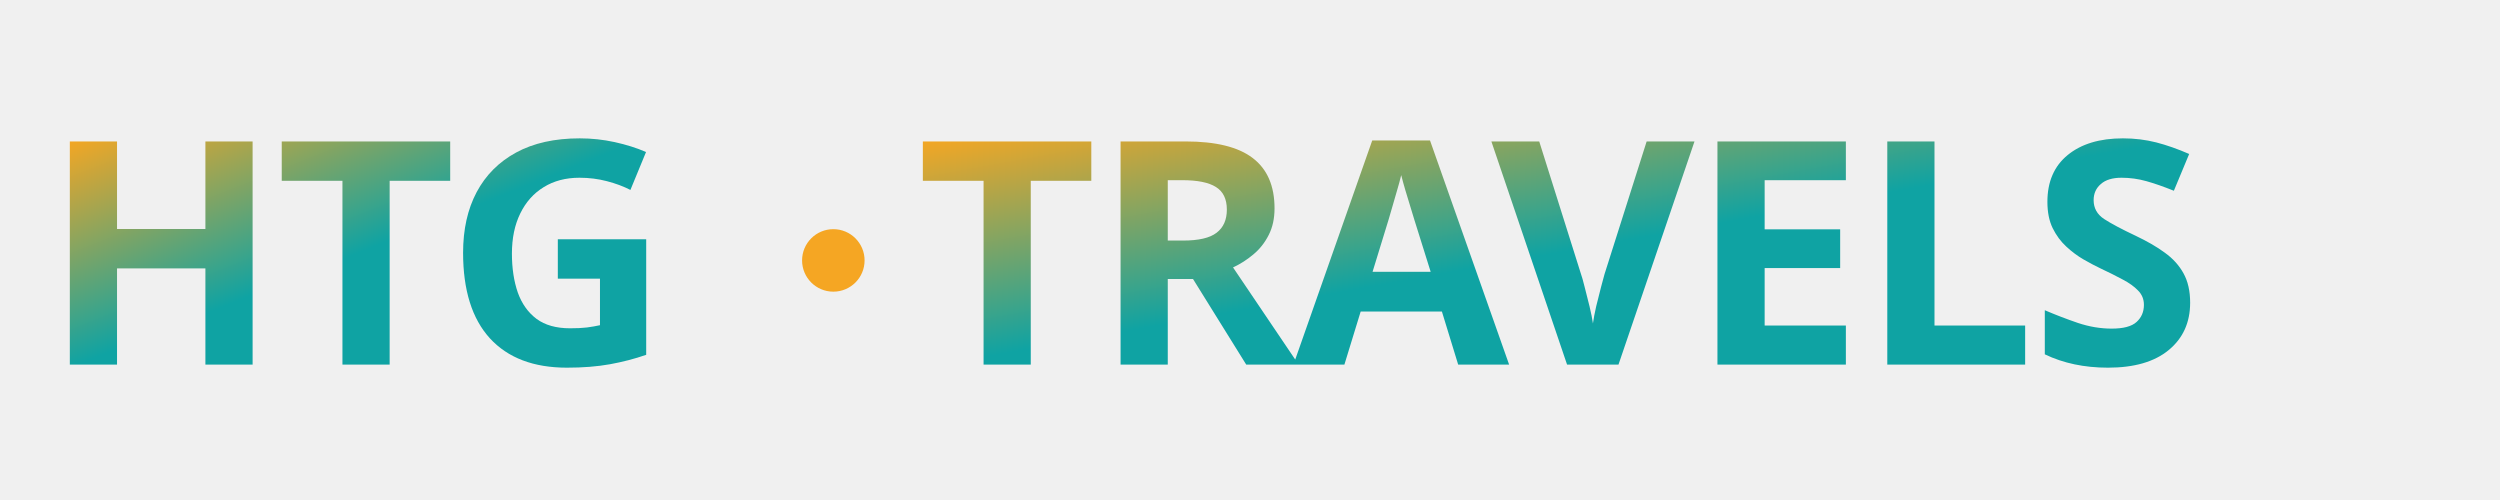
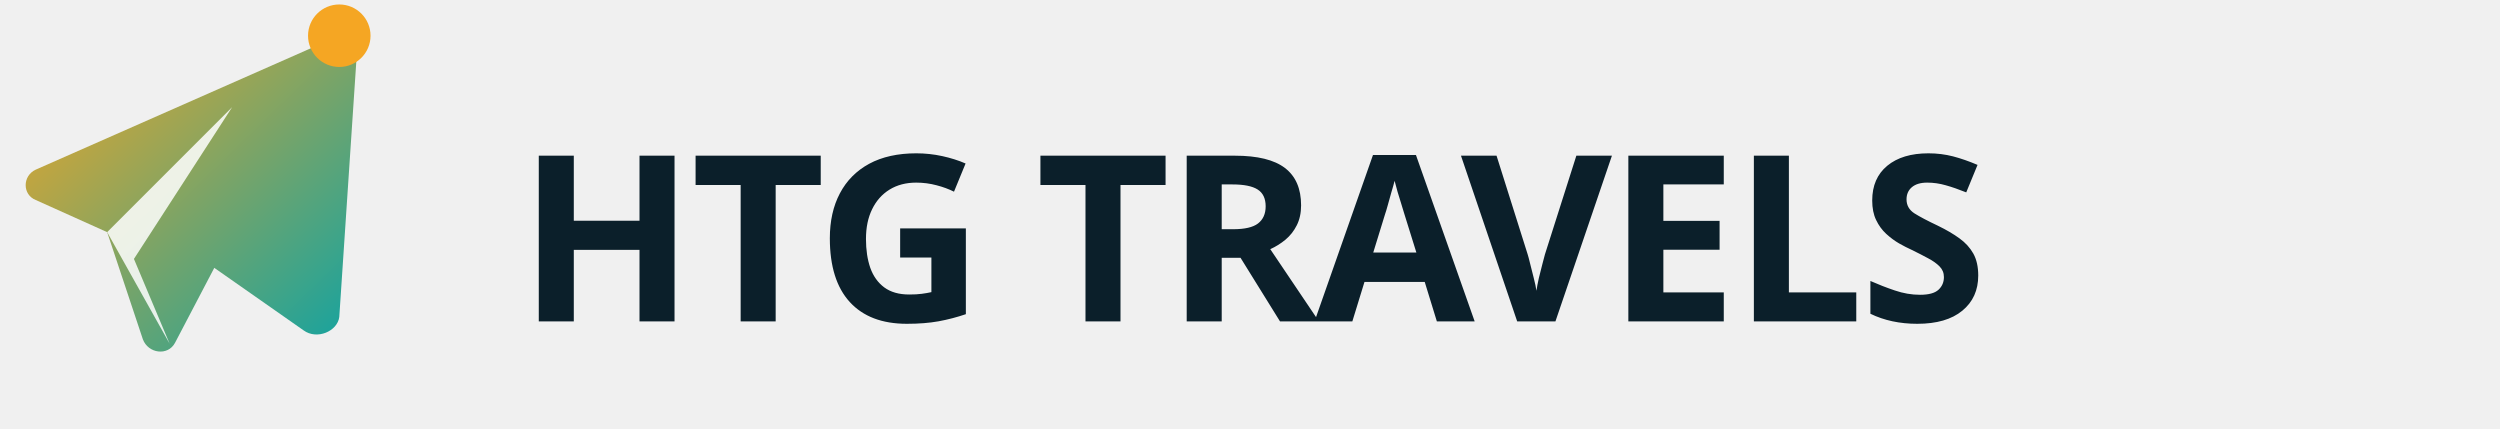
- <svg xmlns="http://www.w3.org/2000/svg" width="240" height="48" viewBox="0 0 240 48" fill="none" role="img" aria-label="HTG Travels">
+ <svg xmlns="http://www.w3.org/2000/svg" width="280" height="48" viewBox="0 0 280 48" fill="none" role="img" aria-label="HTG Travels">
  <defs>
-     <linearGradient id="htgGrad8" x1="0%" y1="0%" x2="100%" y2="100%">
+     <linearGradient id="planeGradL" x1="0%" y1="0%" x2="100%" y2="100%">
      <stop offset="0%" stop-color="#F5A623" />
-       <stop offset="50%" stop-color="#0FA3A3" />
      <stop offset="100%" stop-color="#0FA3A3" />
    </linearGradient>
+     <linearGradient id="textGradL" x1="0%" y1="0%" x2="100%" y2="0%">
+       <stop offset="0%" stop-color="#0B1F2A" />
+       <stop offset="100%" stop-color="#0B1F2A" />
+     </linearGradient>
  </defs>
-   <text x="4" y="35" font-family="Sora, sans-serif" font-size="30" font-weight="900" fill="url(#htgGrad8)" letter-spacing="-0.5">HTG</text>
-   <text x="88" y="35" font-family="Sora, sans-serif" font-size="30" font-weight="800" fill="url(#htgGrad8)" letter-spacing="-0.5">TRAVELS</text>
-   <circle cx="80" cy="25" r="3" fill="#F5A623" />
+   <path d="M38 4L4 19C2.5 19.7 2.5 21.8 4 22.4L12 26L16 38C16.6 39.6 18.8 39.9 19.6 38.4L24 30L34 37C35.5 38.1 37.8 37.1 38 35.5L40 5.5C40.3 3.3 38 2.8 38 4Z" fill="url(#planeGradL)" />
+   <path d="M12 26L26 12L15 29L19 38.5L12 26Z" fill="#FFFFFF" fill-opacity="0.85" />
+   <circle cx="38" cy="4" r="3.5" fill="#F5A623" />
+   <text x="58" y="36" font-family="Sora, sans-serif" font-size="26" font-weight="800" fill="#0B1F2A" letter-spacing="-0.5">HTG TRAVELS</text>
</svg>
